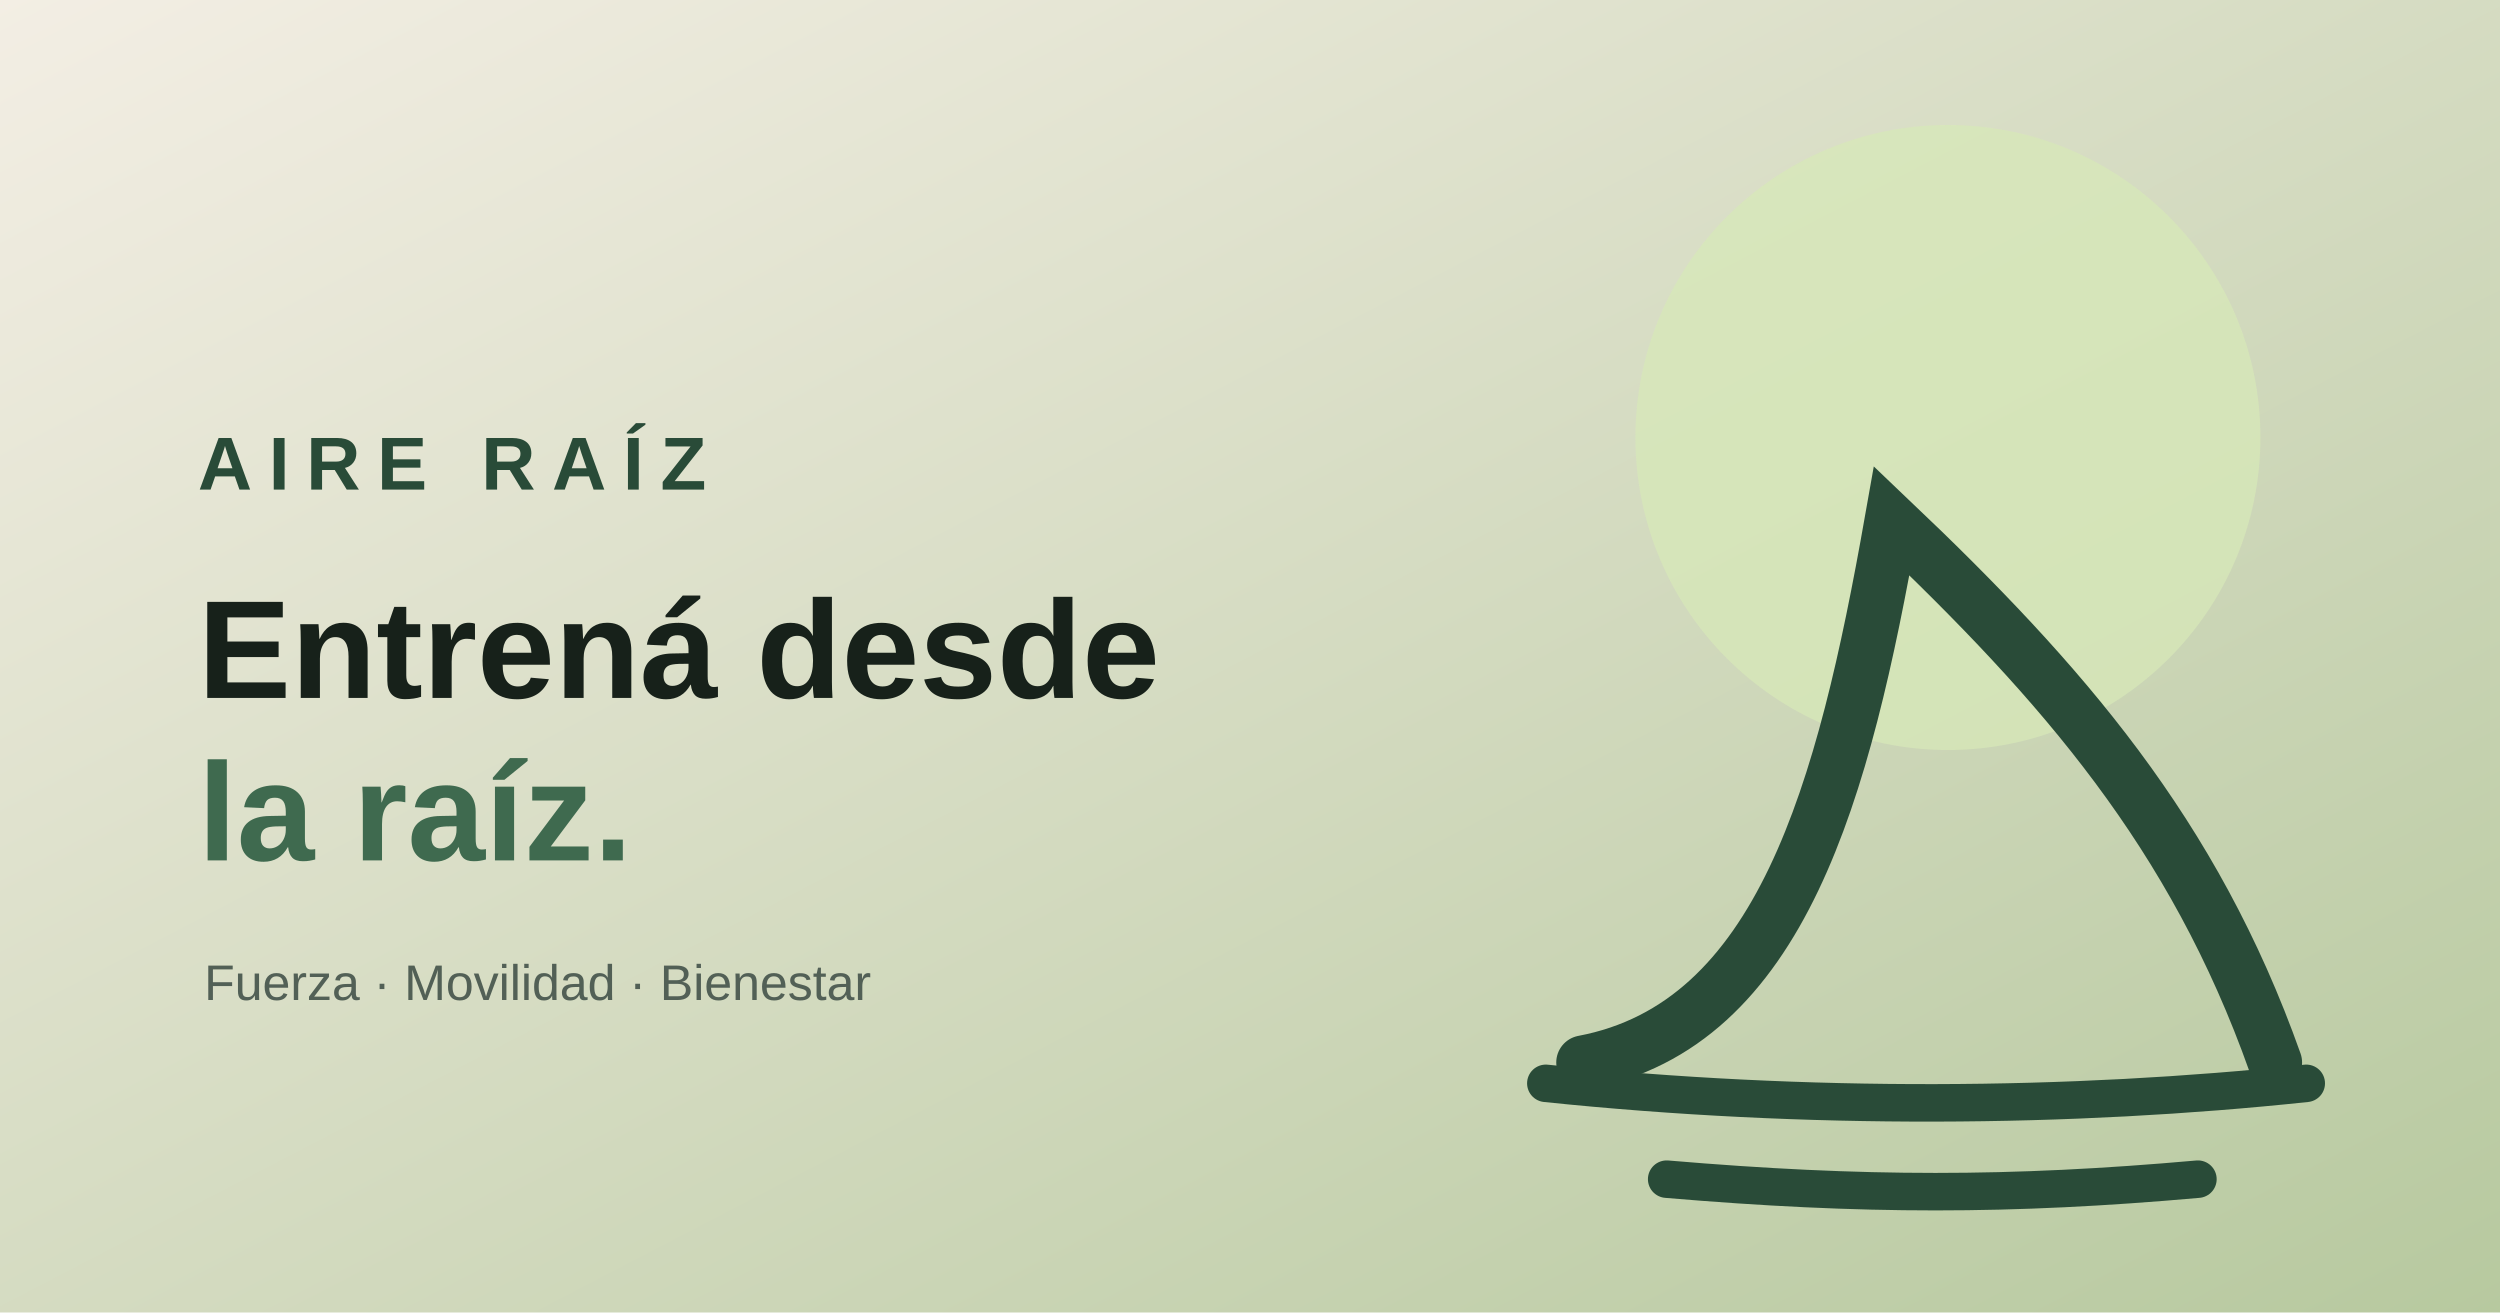
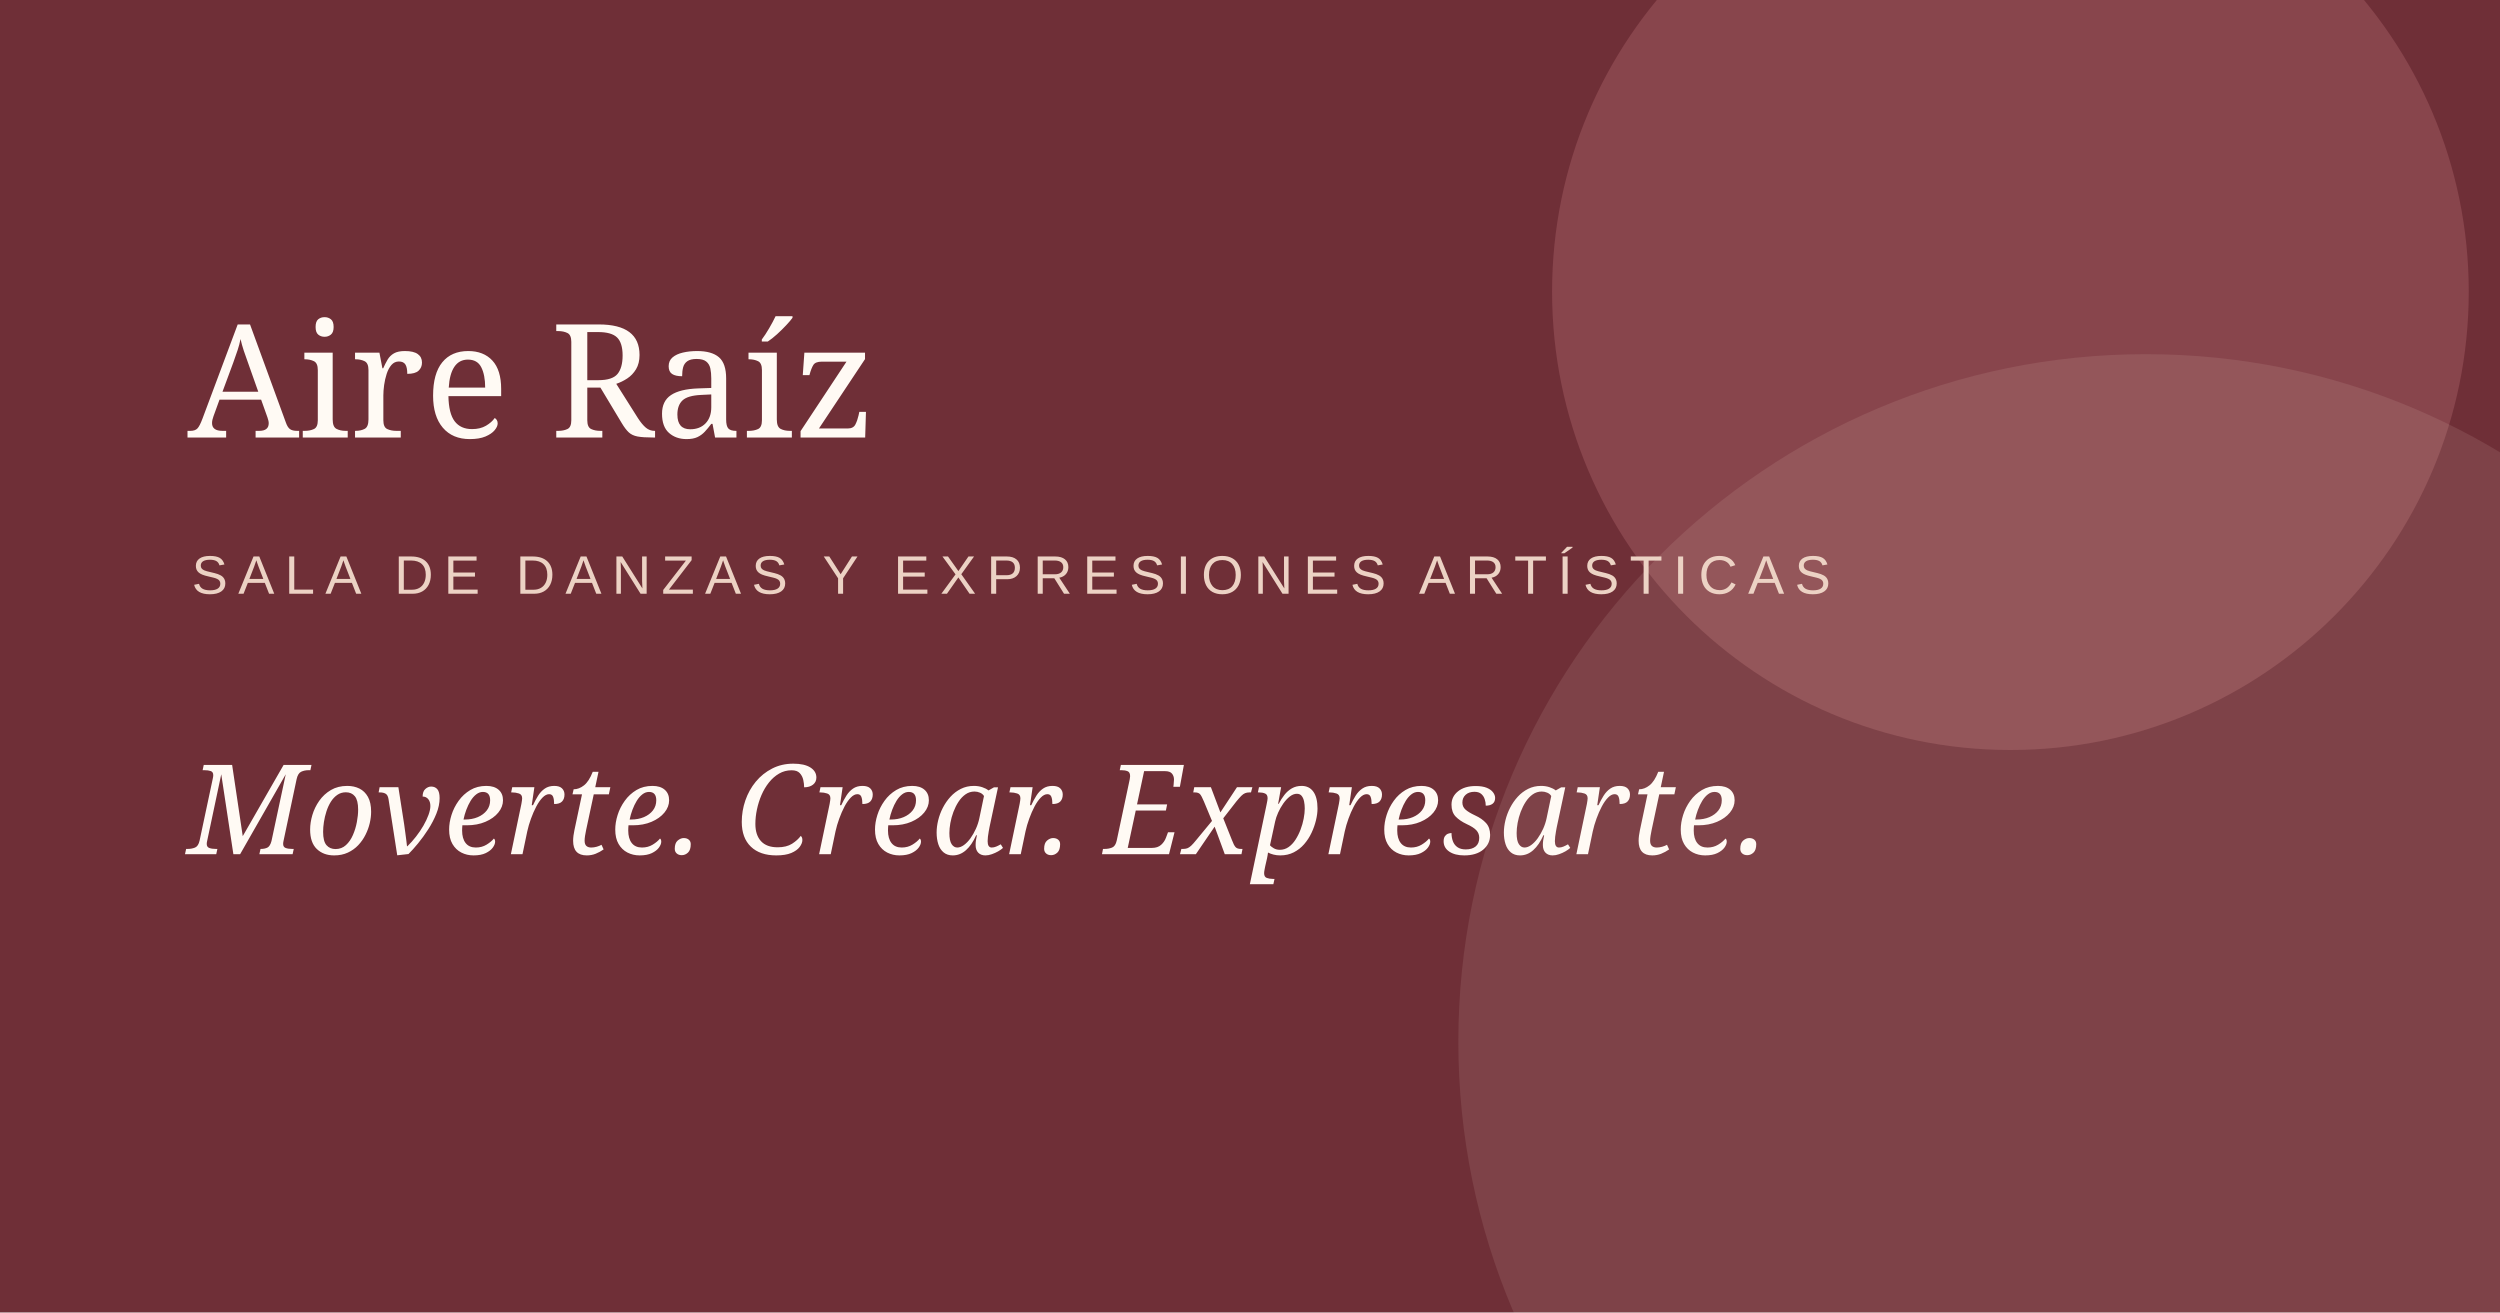
<svg xmlns="http://www.w3.org/2000/svg" width="1200" height="630" viewBox="0 0 1200 630">
-   <defs>
-     <linearGradient id="g" x1="0" y1="0" x2="1" y2="1">
-       <stop stop-color="#f3eee4" />
-       <stop offset="1" stop-color="#b7c99f" />
-     </linearGradient>
-   </defs>
-   <rect width="1200" height="630" fill="url(#g)" />
-   <circle cx="935" cy="210" r="150" fill="#d7e8b8" opacity=".75" />
-   <path d="M760 510c95-18 125-130 148-260 82 78 145 150 184 260" fill="none" stroke="#294b38" stroke-width="26" stroke-linecap="round" />
-   <path d="M742 520c125 13 252 12 365 0M800 566c94 8 165 8 255 0" fill="none" stroke="#294b38" stroke-width="18" stroke-linecap="round" />
-   <text x="95" y="235" font-family="Arial, Helvetica, sans-serif" font-size="36" font-weight="700" letter-spacing="8" fill="#294b38">AIRE RAÍZ</text>
-   <text x="95" y="335" font-family="Arial, Helvetica, sans-serif" font-size="67" font-weight="700" fill="#17211a">Entrená desde</text>
-   <text x="95" y="413" font-family="Arial, Helvetica, sans-serif" font-size="67" font-weight="700" fill="#3f6a4f">la raíz.</text>
-   <text x="98" y="480" font-family="Arial, Helvetica, sans-serif" font-size="24" fill="#526056">Fuerza · Movilidad · Bienestar</text>
+   <rect width="1200" height="630" fill="#6f2f37" />
+   <circle cx="965" cy="140" r="220" fill="#b86c74" opacity=".35" />
+   <circle cx="1030" cy="500" r="330" fill="#ecd2c4" opacity=".12" />
+   <text x="90" y="210" font-family="Georgia,serif" font-size="76" fill="#fffaf4">Aire Raíz</text>
+   <text x="92" y="285" font-family="Arial,sans-serif" font-size="26" letter-spacing="5" fill="#ecd2c4">SALA DE DANZAS Y EXPRESIONES ARTÍSTICAS</text>
+   <text x="90" y="410" font-family="Georgia,serif" font-size="60" font-style="italic" fill="#fffaf4">Moverte. Crear. Expresarte.</text>
</svg>
